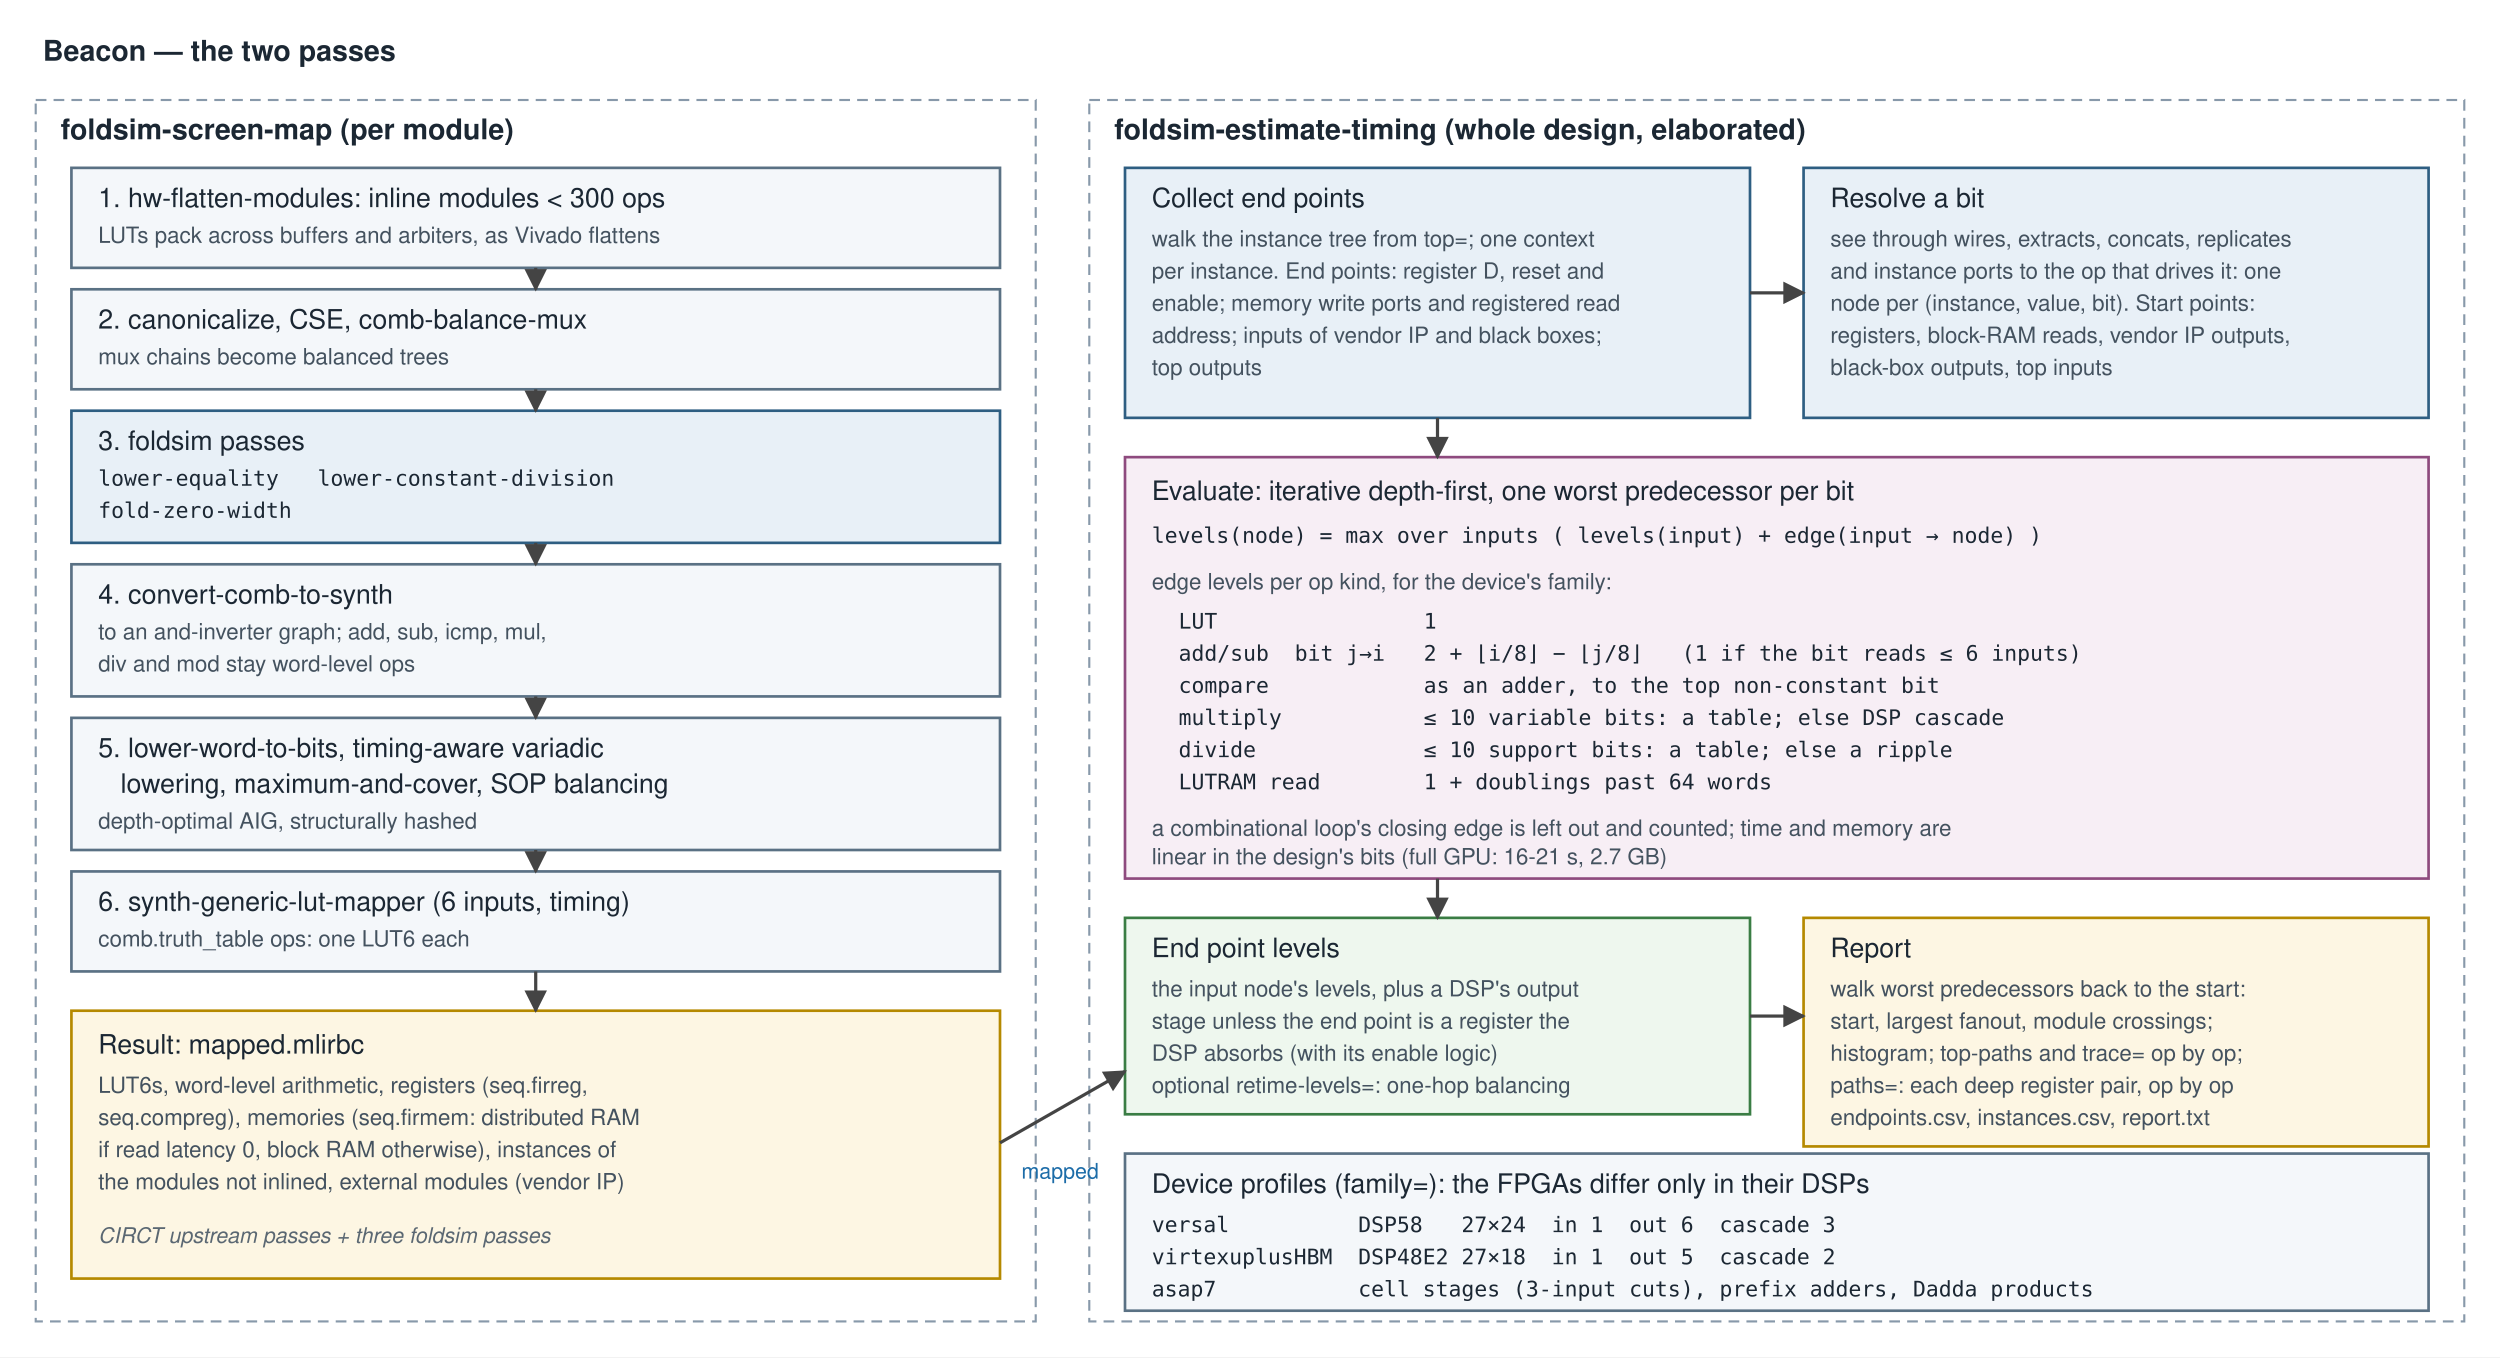
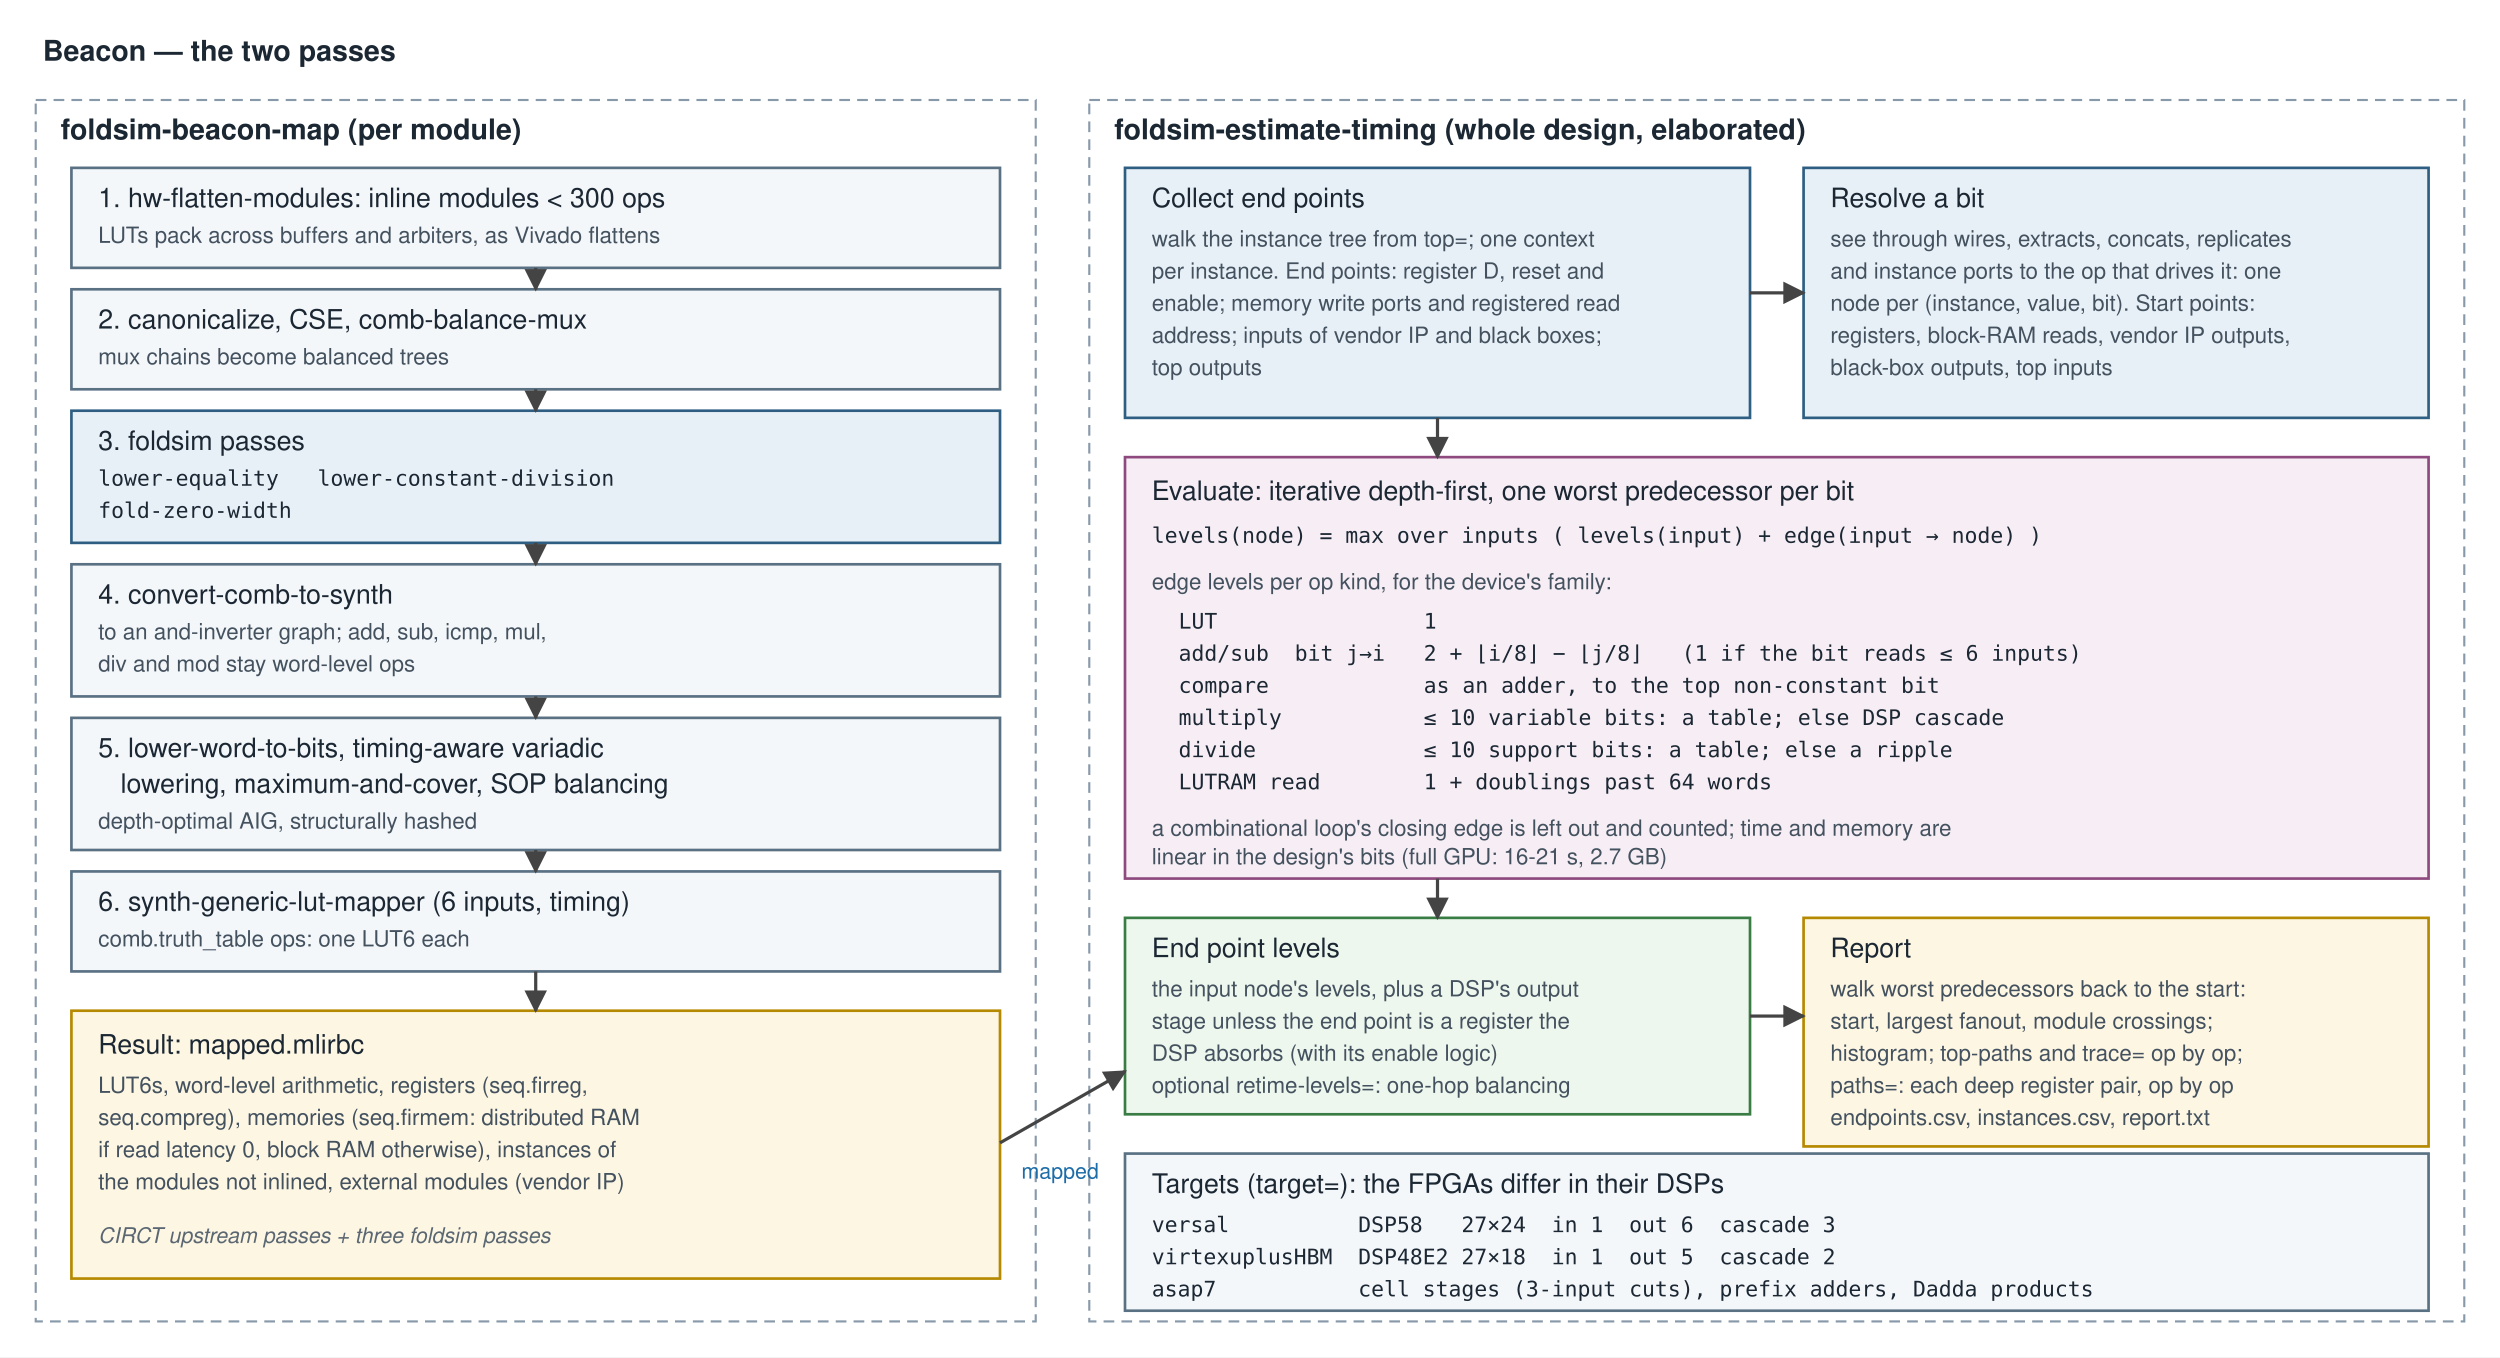
<svg xmlns="http://www.w3.org/2000/svg" xml:space="preserve" viewBox="0 0 1400 760" font-family="Helvetica, Arial, sans-serif">
  <defs>
    <marker id="arr" viewBox="0 0 10 10" refX="9" refY="5" markerWidth="7" markerHeight="7" orient="auto-start-reverse">
      <path d="M0,0 L10,5 L0,10 z" fill="#444" />
    </marker>
  </defs>
  <style>
    .box     { fill:#f4f7fa; stroke:#5a7184; stroke-width:1.5; }
    .unit    { fill:#e8f0f7; stroke:#2e5e82; stroke-width:1.5; }
    .mem     { fill:#fdf6e3; stroke:#b58900; stroke-width:1.5; }
    .sw      { fill:#eef7ee; stroke:#3a7d44; stroke-width:1.5; }
    .core    { fill:#f7eef5; stroke:#8e4a7e; stroke-width:1.5; }
    .grp     { fill:none; stroke:#8899aa; stroke-width:1.2; stroke-dasharray:6 4; }
    .t       { fill:#1b2733; font-size:15px; }
    .tb      { fill:#1b2733; font-size:16px; font-weight:bold; }
    .ts      { fill:#44525f; font-size:12.5px; }
    .tt      { fill:#5a6772; font-size:12px; font-style:italic; }
    .mono    { font-family:'SF Mono',Consolas,monospace; font-size:12px; fill:#1b2733; white-space:pre; }
    .flow    { stroke:#444; stroke-width:1.8; fill:none; marker-end:url(#arr); }
    .lbl     { fill:#1c6ca8; font-size:12px; }
  </style>
  <rect x="0" y="0" width="1400" height="760" fill="#ffffff" />
  <text x="24" y="34" class="tb" font-size="20">Beacon — the two passes</text>
  <rect x="20" y="56" width="560" height="684" class="grp" />
-   <text x="34" y="78" class="tb">foldsim-screen-map (per module)</text>
+   <text x="34" y="78" class="tb">foldsim-beacon-map (per module)</text>
  <rect x="40" y="94" width="520" height="56" class="box" />
  <text x="55" y="116" class="t">1. hw-flatten-modules: inline modules &lt; 300 ops</text>
  <text x="55" y="136" class="ts">LUTs pack across buffers and arbiters, as Vivado flattens</text>
  <rect x="40" y="162" width="520" height="56" class="box" />
  <text x="55" y="184" class="t">2. canonicalize, CSE, comb-balance-mux</text>
  <text x="55" y="204" class="ts">mux chains become balanced trees</text>
  <rect x="40" y="230" width="520" height="74" class="unit" />
  <text x="55" y="252" class="t">3. foldsim passes</text>
  <text x="55" y="272" class="mono">lower-equality   lower-constant-division</text>
  <text x="55" y="290" class="mono">fold-zero-width</text>
  <rect x="40" y="316" width="520" height="74" class="box" />
  <text x="55" y="338" class="t">4. convert-comb-to-synth</text>
  <text x="55" y="358" class="ts">to an and-inverter graph; add, sub, icmp, mul,</text>
  <text x="55" y="376" class="ts">div and mod stay word-level ops</text>
  <rect x="40" y="402" width="520" height="74" class="box" />
  <text x="55" y="424" class="t">5. lower-word-to-bits, timing-aware variadic</text>
  <text x="55" y="444" class="t">   lowering, maximum-and-cover, SOP balancing</text>
  <text x="55" y="464" class="ts">depth-optimal AIG, structurally hashed</text>
  <rect x="40" y="488" width="520" height="56" class="box" />
  <text x="55" y="510" class="t">6. synth-generic-lut-mapper (6 inputs, timing)</text>
  <text x="55" y="530" class="ts">comb.truth_table ops: one LUT6 each</text>
  <rect x="40" y="566" width="520" height="150" class="mem" />
  <text x="55" y="590" class="t">Result: mapped.mlirbc</text>
  <text x="55" y="612" class="ts">LUT6s, word-level arithmetic, registers (seq.firreg,</text>
  <text x="55" y="630" class="ts">seq.compreg), memories (seq.firmem: distributed RAM</text>
  <text x="55" y="648" class="ts">if read latency 0, block RAM otherwise), instances of</text>
  <text x="55" y="666" class="ts">the modules not inlined, external modules (vendor IP)</text>
  <text x="55" y="696" class="tt">CIRCT upstream passes + three foldsim passes</text>
  <path d="M300,150 L300,162" class="flow" />
  <path d="M300,218 L300,230" class="flow" />
  <path d="M300,304 L300,316" class="flow" />
  <path d="M300,390 L300,402" class="flow" />
  <path d="M300,476 L300,488" class="flow" />
  <path d="M300,544 L300,566" class="flow" />
  <rect x="610" y="56" width="770" height="684" class="grp" />
  <text x="624" y="78" class="tb">foldsim-estimate-timing (whole design, elaborated)</text>
  <rect x="630" y="94" width="350" height="140" class="unit" />
  <text x="645" y="116" class="t">Collect end points</text>
  <text x="645" y="138" class="ts">walk the instance tree from top=; one context</text>
  <text x="645" y="156" class="ts">per instance. End points: register D, reset and</text>
  <text x="645" y="174" class="ts">enable; memory write ports and registered read</text>
  <text x="645" y="192" class="ts">address; inputs of vendor IP and black boxes;</text>
  <text x="645" y="210" class="ts">top outputs</text>
  <rect x="1010" y="94" width="350" height="140" class="unit" />
  <text x="1025" y="116" class="t">Resolve a bit</text>
  <text x="1025" y="138" class="ts">see through wires, extracts, concats, replicates</text>
  <text x="1025" y="156" class="ts">and instance ports to the op that drives it: one</text>
  <text x="1025" y="174" class="ts">node per (instance, value, bit). Start points:</text>
  <text x="1025" y="192" class="ts">registers, block-RAM reads, vendor IP outputs,</text>
  <text x="1025" y="210" class="ts">black-box outputs, top inputs</text>
  <rect x="630" y="256" width="730" height="236" class="core" />
  <text x="645" y="280" class="t">Evaluate: iterative depth-first, one worst predecessor per bit</text>
  <text x="645" y="304" class="mono">levels(node) = max over inputs ( levels(input) + edge(input → node) )</text>
  <text x="645" y="330" class="ts">edge levels per op kind, for the device's family:</text>
  <text x="660" y="352" class="mono">LUT                1</text>
  <text x="660" y="370" class="mono">add/sub  bit j→i   2 + ⌊i/8⌋ − ⌊j/8⌋   (1 if the bit reads ≤ 6 inputs)</text>
  <text x="660" y="388" class="mono">compare            as an adder, to the top non-constant bit</text>
  <text x="660" y="406" class="mono">multiply           ≤ 10 variable bits: a table; else DSP cascade</text>
  <text x="660" y="424" class="mono">divide             ≤ 10 support bits: a table; else a ripple</text>
  <text x="660" y="442" class="mono">LUTRAM read        1 + doublings past 64 words</text>
  <text x="645" y="468" class="ts">a combinational loop's closing edge is left out and counted; time and memory are</text>
  <text x="645" y="484" class="ts">linear in the design's bits (full GPU: 16-21 s, 2.7 GB)</text>
  <rect x="630" y="514" width="350" height="110" class="sw" />
  <text x="645" y="536" class="t">End point levels</text>
  <text x="645" y="558" class="ts">the input node's levels, plus a DSP's output</text>
  <text x="645" y="576" class="ts">stage unless the end point is a register the</text>
  <text x="645" y="594" class="ts">DSP absorbs (with its enable logic)</text>
  <text x="645" y="612" class="ts">optional retime-levels=: one-hop balancing</text>
  <rect x="1010" y="514" width="350" height="128" class="mem" />
  <text x="1025" y="536" class="t">Report</text>
  <text x="1025" y="558" class="ts">walk worst predecessors back to the start:</text>
  <text x="1025" y="576" class="ts">start, largest fanout, module crossings;</text>
  <text x="1025" y="594" class="ts">histogram; top-paths and trace= op by op;</text>
  <text x="1025" y="612" class="ts">paths=: each deep register pair, op by op</text>
  <text x="1025" y="630" class="ts">endpoints.csv, instances.csv, report.txt</text>
  <rect x="630" y="646" width="730" height="88" class="box" />
-   <text x="645" y="668" class="t">Device profiles (family=): the FPGAs differ only in their DSPs</text>
+   <text x="645" y="668" class="t">Targets (target=): the FPGAs differ in their DSPs</text>
  <text x="645" y="690" class="mono">versal          DSP58   27×24  in 1  out 6  cascade 3</text>
  <text x="645" y="708" class="mono">virtexuplusHBM  DSP48E2 27×18  in 1  out 5  cascade 2</text>
  <text x="645" y="726" class="mono">asap7           cell stages (3-input cuts), prefix adders, Dadda products</text>
  <path d="M980,164 L1010,164" class="flow" />
  <path d="M805,234 L805,256" class="flow" />
  <path d="M805,492 L805,514" class="flow" />
  <path d="M980,569 L1010,569" class="flow" />
  <path d="M560,640 L630,600" class="flow" />
  <text x="572" y="660" class="lbl">mapped</text>
</svg>
